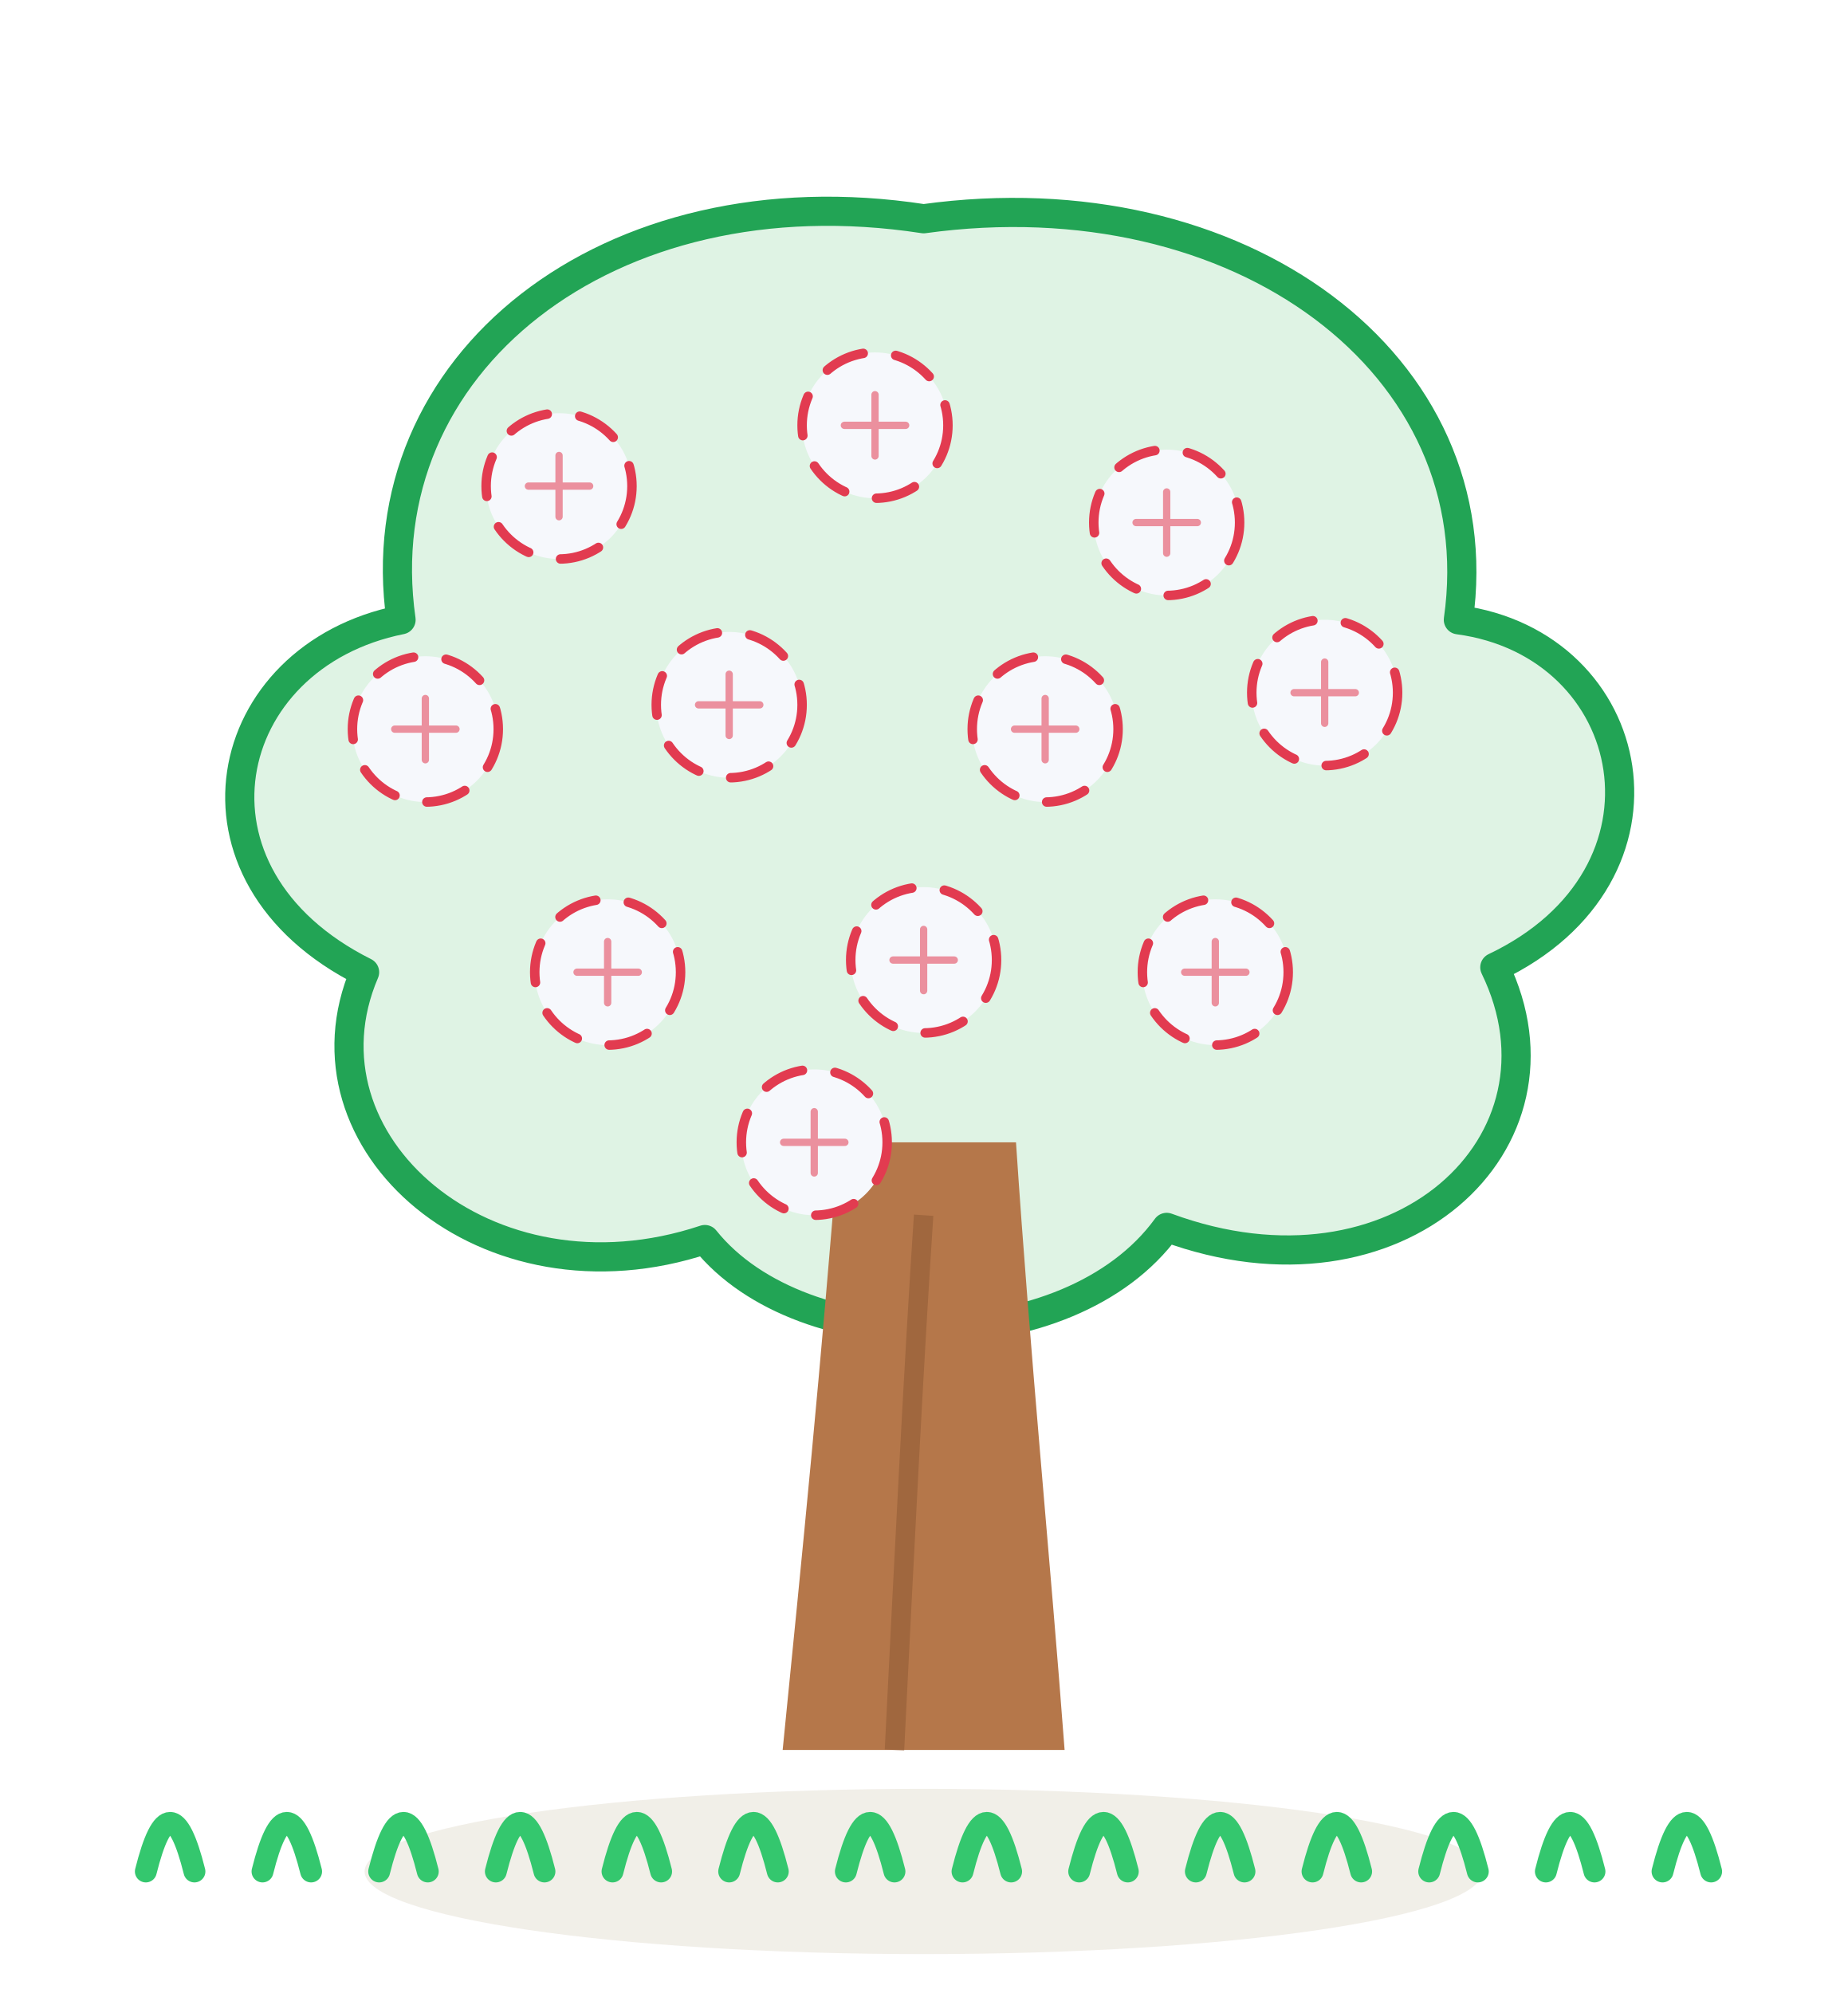
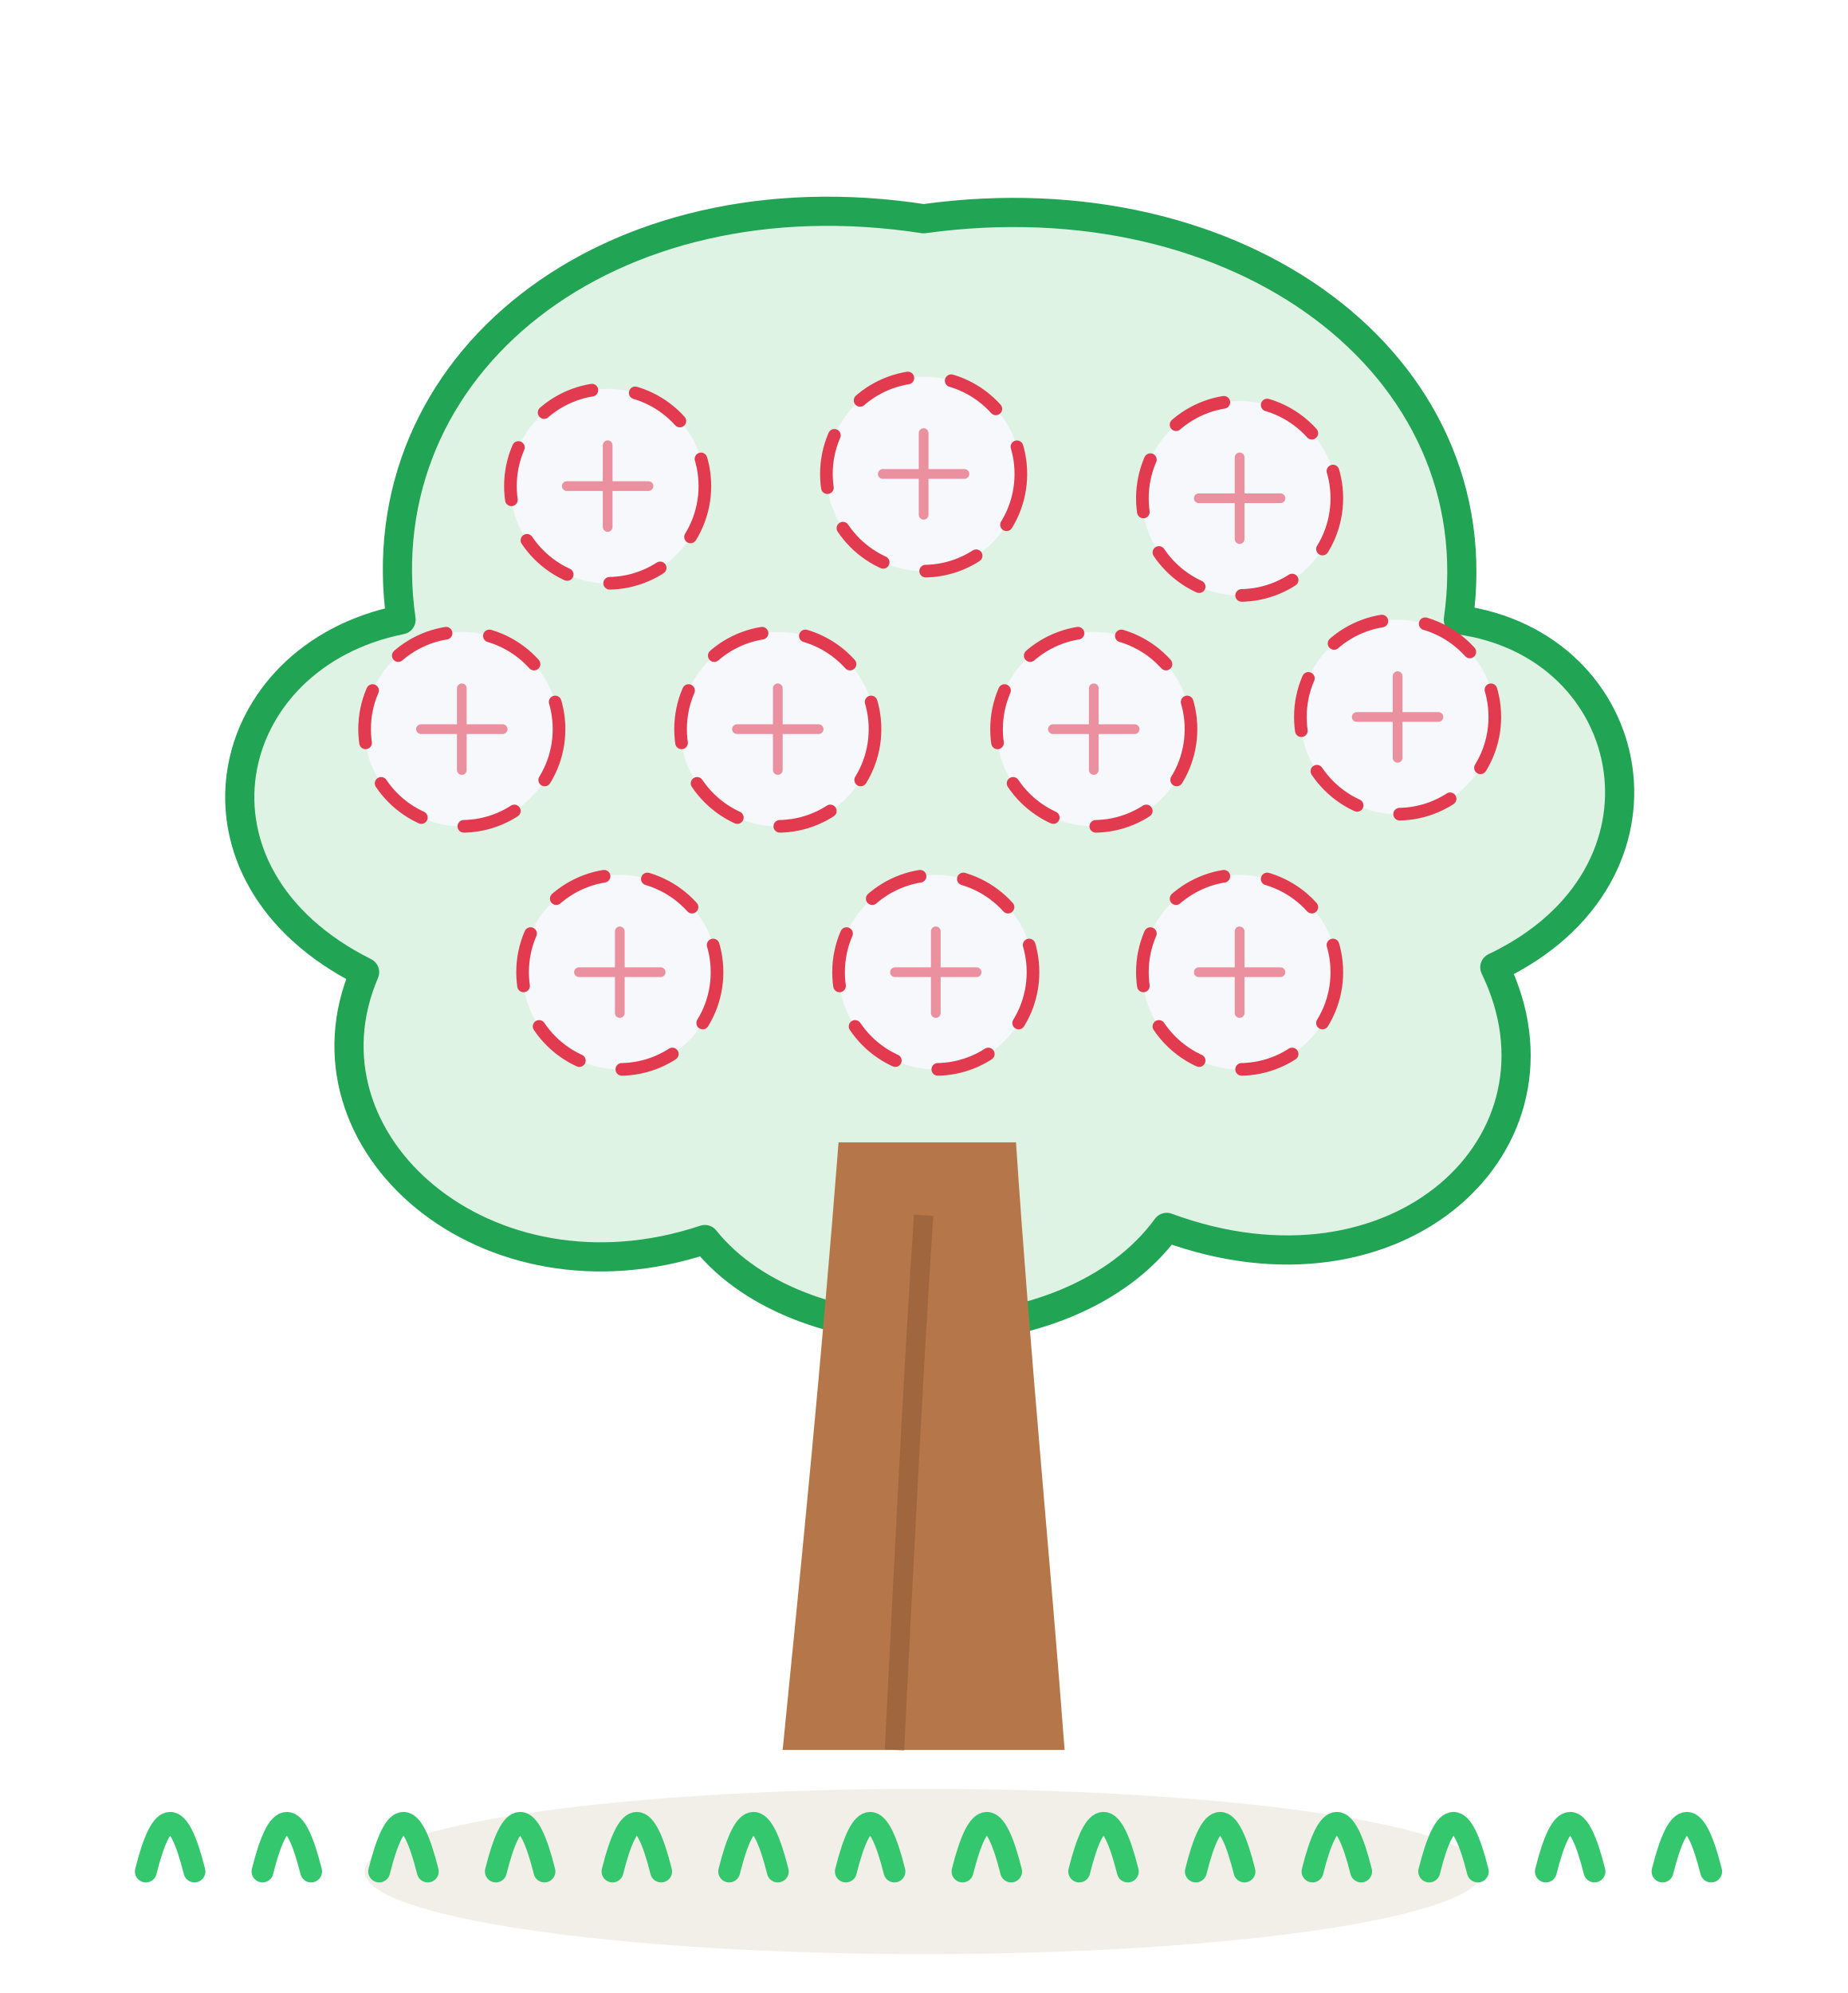
<svg xmlns="http://www.w3.org/2000/svg" viewBox="0 0 760 820" width="760" height="820" font-family="Fredoka, sans-serif">
  <ellipse cx="380" cy="770" rx="230" ry="34" fill="#E6E1D6" opacity="0.55" />
  <path d="M380,90         C250,70 150,150 165,255         C90,270 70,360 150,400         C120,470 200,540 290,510         C330,560 440,560 480,505         C575,540 650,470 615,398         C695,360 675,265 600,255         C615,150 510,72 380,90 Z" fill="#Dff3e4" stroke="#22A455" stroke-width="12" stroke-linejoin="round" />
  <path d="M345,470 C338,560 330,640 322,720 L438,720 C432,640 424,560 418,470 Z" fill="#B5774A" />
  <path d="M380,500 C376,560 372,640 368,720" stroke="#925C36" stroke-width="8" fill="none" opacity="0.6" />
  <path d="M60,770 q10,-40 20,0" fill="none" stroke="#34C76E" stroke-width="9" stroke-linecap="round" />
  <path d="M108,770 q10,-40 20,0" fill="none" stroke="#34C76E" stroke-width="9" stroke-linecap="round" />
  <path d="M156,770 q10,-40 20,0" fill="none" stroke="#34C76E" stroke-width="9" stroke-linecap="round" />
  <path d="M204,770 q10,-40 20,0" fill="none" stroke="#34C76E" stroke-width="9" stroke-linecap="round" />
  <path d="M252,770 q10,-40 20,0" fill="none" stroke="#34C76E" stroke-width="9" stroke-linecap="round" />
  <path d="M300,770 q10,-40 20,0" fill="none" stroke="#34C76E" stroke-width="9" stroke-linecap="round" />
  <path d="M348,770 q10,-40 20,0" fill="none" stroke="#34C76E" stroke-width="9" stroke-linecap="round" />
  <path d="M396,770 q10,-40 20,0" fill="none" stroke="#34C76E" stroke-width="9" stroke-linecap="round" />
  <path d="M444,770 q10,-40 20,0" fill="none" stroke="#34C76E" stroke-width="9" stroke-linecap="round" />
  <path d="M492,770 q10,-40 20,0" fill="none" stroke="#34C76E" stroke-width="9" stroke-linecap="round" />
  <path d="M540,770 q10,-40 20,0" fill="none" stroke="#34C76E" stroke-width="9" stroke-linecap="round" />
  <path d="M588,770 q10,-40 20,0" fill="none" stroke="#34C76E" stroke-width="9" stroke-linecap="round" />
  <path d="M636,770 q10,-40 20,0" fill="none" stroke="#34C76E" stroke-width="9" stroke-linecap="round" />
  <path d="M684,770 q10,-40 20,0" fill="none" stroke="#34C76E" stroke-width="9" stroke-linecap="round" />
-   <circle cx="230" cy="200" r="30" fill="#F6F8FC" stroke="#E23B50" stroke-width="3.9" stroke-dasharray="16.5 13.5" stroke-linecap="round" />
-   <path d="M217.4,200 H242.6 M230,187.4 V212.6" stroke="#E23B50" stroke-width="3.0" stroke-linecap="round" opacity="0.55" />
-   <circle cx="360" cy="175" r="30" fill="#F6F8FC" stroke="#E23B50" stroke-width="3.9" stroke-dasharray="16.5 13.5" stroke-linecap="round" />
-   <path d="M347.4,175 H372.6 M360,162.4 V187.6" stroke="#E23B50" stroke-width="3.0" stroke-linecap="round" opacity="0.55" />
-   <circle cx="480" cy="215" r="30" fill="#F6F8FC" stroke="#E23B50" stroke-width="3.9" stroke-dasharray="16.5 13.5" stroke-linecap="round" />
-   <path d="M467.4,215 H492.6 M480,202.4 V227.6" stroke="#E23B50" stroke-width="3.0" stroke-linecap="round" opacity="0.55" />
-   <circle cx="175" cy="300" r="30" fill="#F6F8FC" stroke="#E23B50" stroke-width="3.9" stroke-dasharray="16.5 13.5" stroke-linecap="round" />
-   <path d="M162.4,300 H187.6 M175,287.4 V312.6" stroke="#E23B50" stroke-width="3.0" stroke-linecap="round" opacity="0.55" />
-   <circle cx="300" cy="290" r="30" fill="#F6F8FC" stroke="#E23B50" stroke-width="3.9" stroke-dasharray="16.5 13.5" stroke-linecap="round" />
-   <path d="M287.4,290 H312.6 M300,277.4 V302.6" stroke="#E23B50" stroke-width="3.0" stroke-linecap="round" opacity="0.55" />
-   <circle cx="430" cy="300" r="30" fill="#F6F8FC" stroke="#E23B50" stroke-width="3.9" stroke-dasharray="16.5 13.5" stroke-linecap="round" />
-   <path d="M417.4,300 H442.6 M430,287.4 V312.6" stroke="#E23B50" stroke-width="3.0" stroke-linecap="round" opacity="0.55" />
-   <circle cx="545" cy="285" r="30" fill="#F6F8FC" stroke="#E23B50" stroke-width="3.9" stroke-dasharray="16.5 13.5" stroke-linecap="round" />
-   <path d="M532.4,285 H557.6 M545,272.4 V297.6" stroke="#E23B50" stroke-width="3.0" stroke-linecap="round" opacity="0.55" />
-   <circle cx="250" cy="400" r="30" fill="#F6F8FC" stroke="#E23B50" stroke-width="3.9" stroke-dasharray="16.5 13.5" stroke-linecap="round" />
-   <path d="M237.4,400 H262.6 M250,387.4 V412.6" stroke="#E23B50" stroke-width="3.0" stroke-linecap="round" opacity="0.55" />
-   <circle cx="380" cy="395" r="30" fill="#F6F8FC" stroke="#E23B50" stroke-width="3.9" stroke-dasharray="16.5 13.5" stroke-linecap="round" />
-   <path d="M367.4,395 H392.6 M380,382.4 V407.6" stroke="#E23B50" stroke-width="3.0" stroke-linecap="round" opacity="0.55" />
-   <circle cx="500" cy="400" r="30" fill="#F6F8FC" stroke="#E23B50" stroke-width="3.9" stroke-dasharray="16.5 13.5" stroke-linecap="round" />
-   <path d="M487.4,400 H512.6 M500,387.4 V412.6" stroke="#E23B50" stroke-width="3.0" stroke-linecap="round" opacity="0.55" />
-   <circle cx="335" cy="470" r="30" fill="#F6F8FC" stroke="#E23B50" stroke-width="3.9" stroke-dasharray="16.5 13.5" stroke-linecap="round" />
-   <path d="M322.4,470 H347.6 M335,457.4 V482.6" stroke="#E23B50" stroke-width="3.0" stroke-linecap="round" opacity="0.55" />
+   <circle cx="250.0" cy="200.0" r="40.0" fill="#F6F8FC" stroke="#E23B50" stroke-width="5.2" stroke-dasharray="22.0 18.0" stroke-linecap="round" />
+   <path d="M233.2,200.0 H266.8 M250.0,183.2 V216.8" stroke="#E23B50" stroke-width="4.0" stroke-linecap="round" opacity="0.55" />
+   <circle cx="380.0" cy="195.0" r="40.0" fill="#F6F8FC" stroke="#E23B50" stroke-width="5.2" stroke-dasharray="22.0 18.0" stroke-linecap="round" />
+   <path d="M363.2,195.0 H396.8 M380.0,178.2 V211.8" stroke="#E23B50" stroke-width="4.0" stroke-linecap="round" opacity="0.55" />
+   <circle cx="510.0" cy="205.0" r="40.0" fill="#F6F8FC" stroke="#E23B50" stroke-width="5.2" stroke-dasharray="22.0 18.0" stroke-linecap="round" />
+   <path d="M493.2,205.0 H526.8 M510.0,188.2 V221.8" stroke="#E23B50" stroke-width="4.0" stroke-linecap="round" opacity="0.55" />
+   <circle cx="190.0" cy="300.0" r="40.0" fill="#F6F8FC" stroke="#E23B50" stroke-width="5.2" stroke-dasharray="22.0 18.0" stroke-linecap="round" />
+   <path d="M173.2,300.0 H206.8 M190.0,283.2 V316.8" stroke="#E23B50" stroke-width="4.0" stroke-linecap="round" opacity="0.55" />
+   <circle cx="320.0" cy="300.0" r="40.0" fill="#F6F8FC" stroke="#E23B50" stroke-width="5.2" stroke-dasharray="22.0 18.0" stroke-linecap="round" />
+   <path d="M303.2,300.0 H336.8 M320.0,283.2 V316.8" stroke="#E23B50" stroke-width="4.0" stroke-linecap="round" opacity="0.55" />
+   <circle cx="450.0" cy="300.0" r="40.0" fill="#F6F8FC" stroke="#E23B50" stroke-width="5.2" stroke-dasharray="22.0 18.0" stroke-linecap="round" />
+   <path d="M433.2,300.0 H466.8 M450.0,283.2 V316.8" stroke="#E23B50" stroke-width="4.0" stroke-linecap="round" opacity="0.55" />
+   <circle cx="575.0" cy="295.0" r="40.0" fill="#F6F8FC" stroke="#E23B50" stroke-width="5.2" stroke-dasharray="22.0 18.0" stroke-linecap="round" />
+   <path d="M558.2,295.0 H591.8 M575.0,278.2 V311.8" stroke="#E23B50" stroke-width="4.0" stroke-linecap="round" opacity="0.55" />
+   <circle cx="255.0" cy="400.0" r="40.0" fill="#F6F8FC" stroke="#E23B50" stroke-width="5.2" stroke-dasharray="22.0 18.0" stroke-linecap="round" />
+   <path d="M238.2,400.0 H271.8 M255.0,383.2 V416.8" stroke="#E23B50" stroke-width="4.0" stroke-linecap="round" opacity="0.55" />
+   <circle cx="385.0" cy="400.0" r="40.0" fill="#F6F8FC" stroke="#E23B50" stroke-width="5.2" stroke-dasharray="22.0 18.0" stroke-linecap="round" />
+   <path d="M368.2,400.0 H401.8 M385.0,383.2 V416.8" stroke="#E23B50" stroke-width="4.0" stroke-linecap="round" opacity="0.55" />
+   <circle cx="510.0" cy="400.0" r="40.0" fill="#F6F8FC" stroke="#E23B50" stroke-width="5.2" stroke-dasharray="22.0 18.0" stroke-linecap="round" />
+   <path d="M493.2,400.0 H526.8 M510.0,383.2 V416.8" stroke="#E23B50" stroke-width="4.0" stroke-linecap="round" opacity="0.55" />
</svg>
